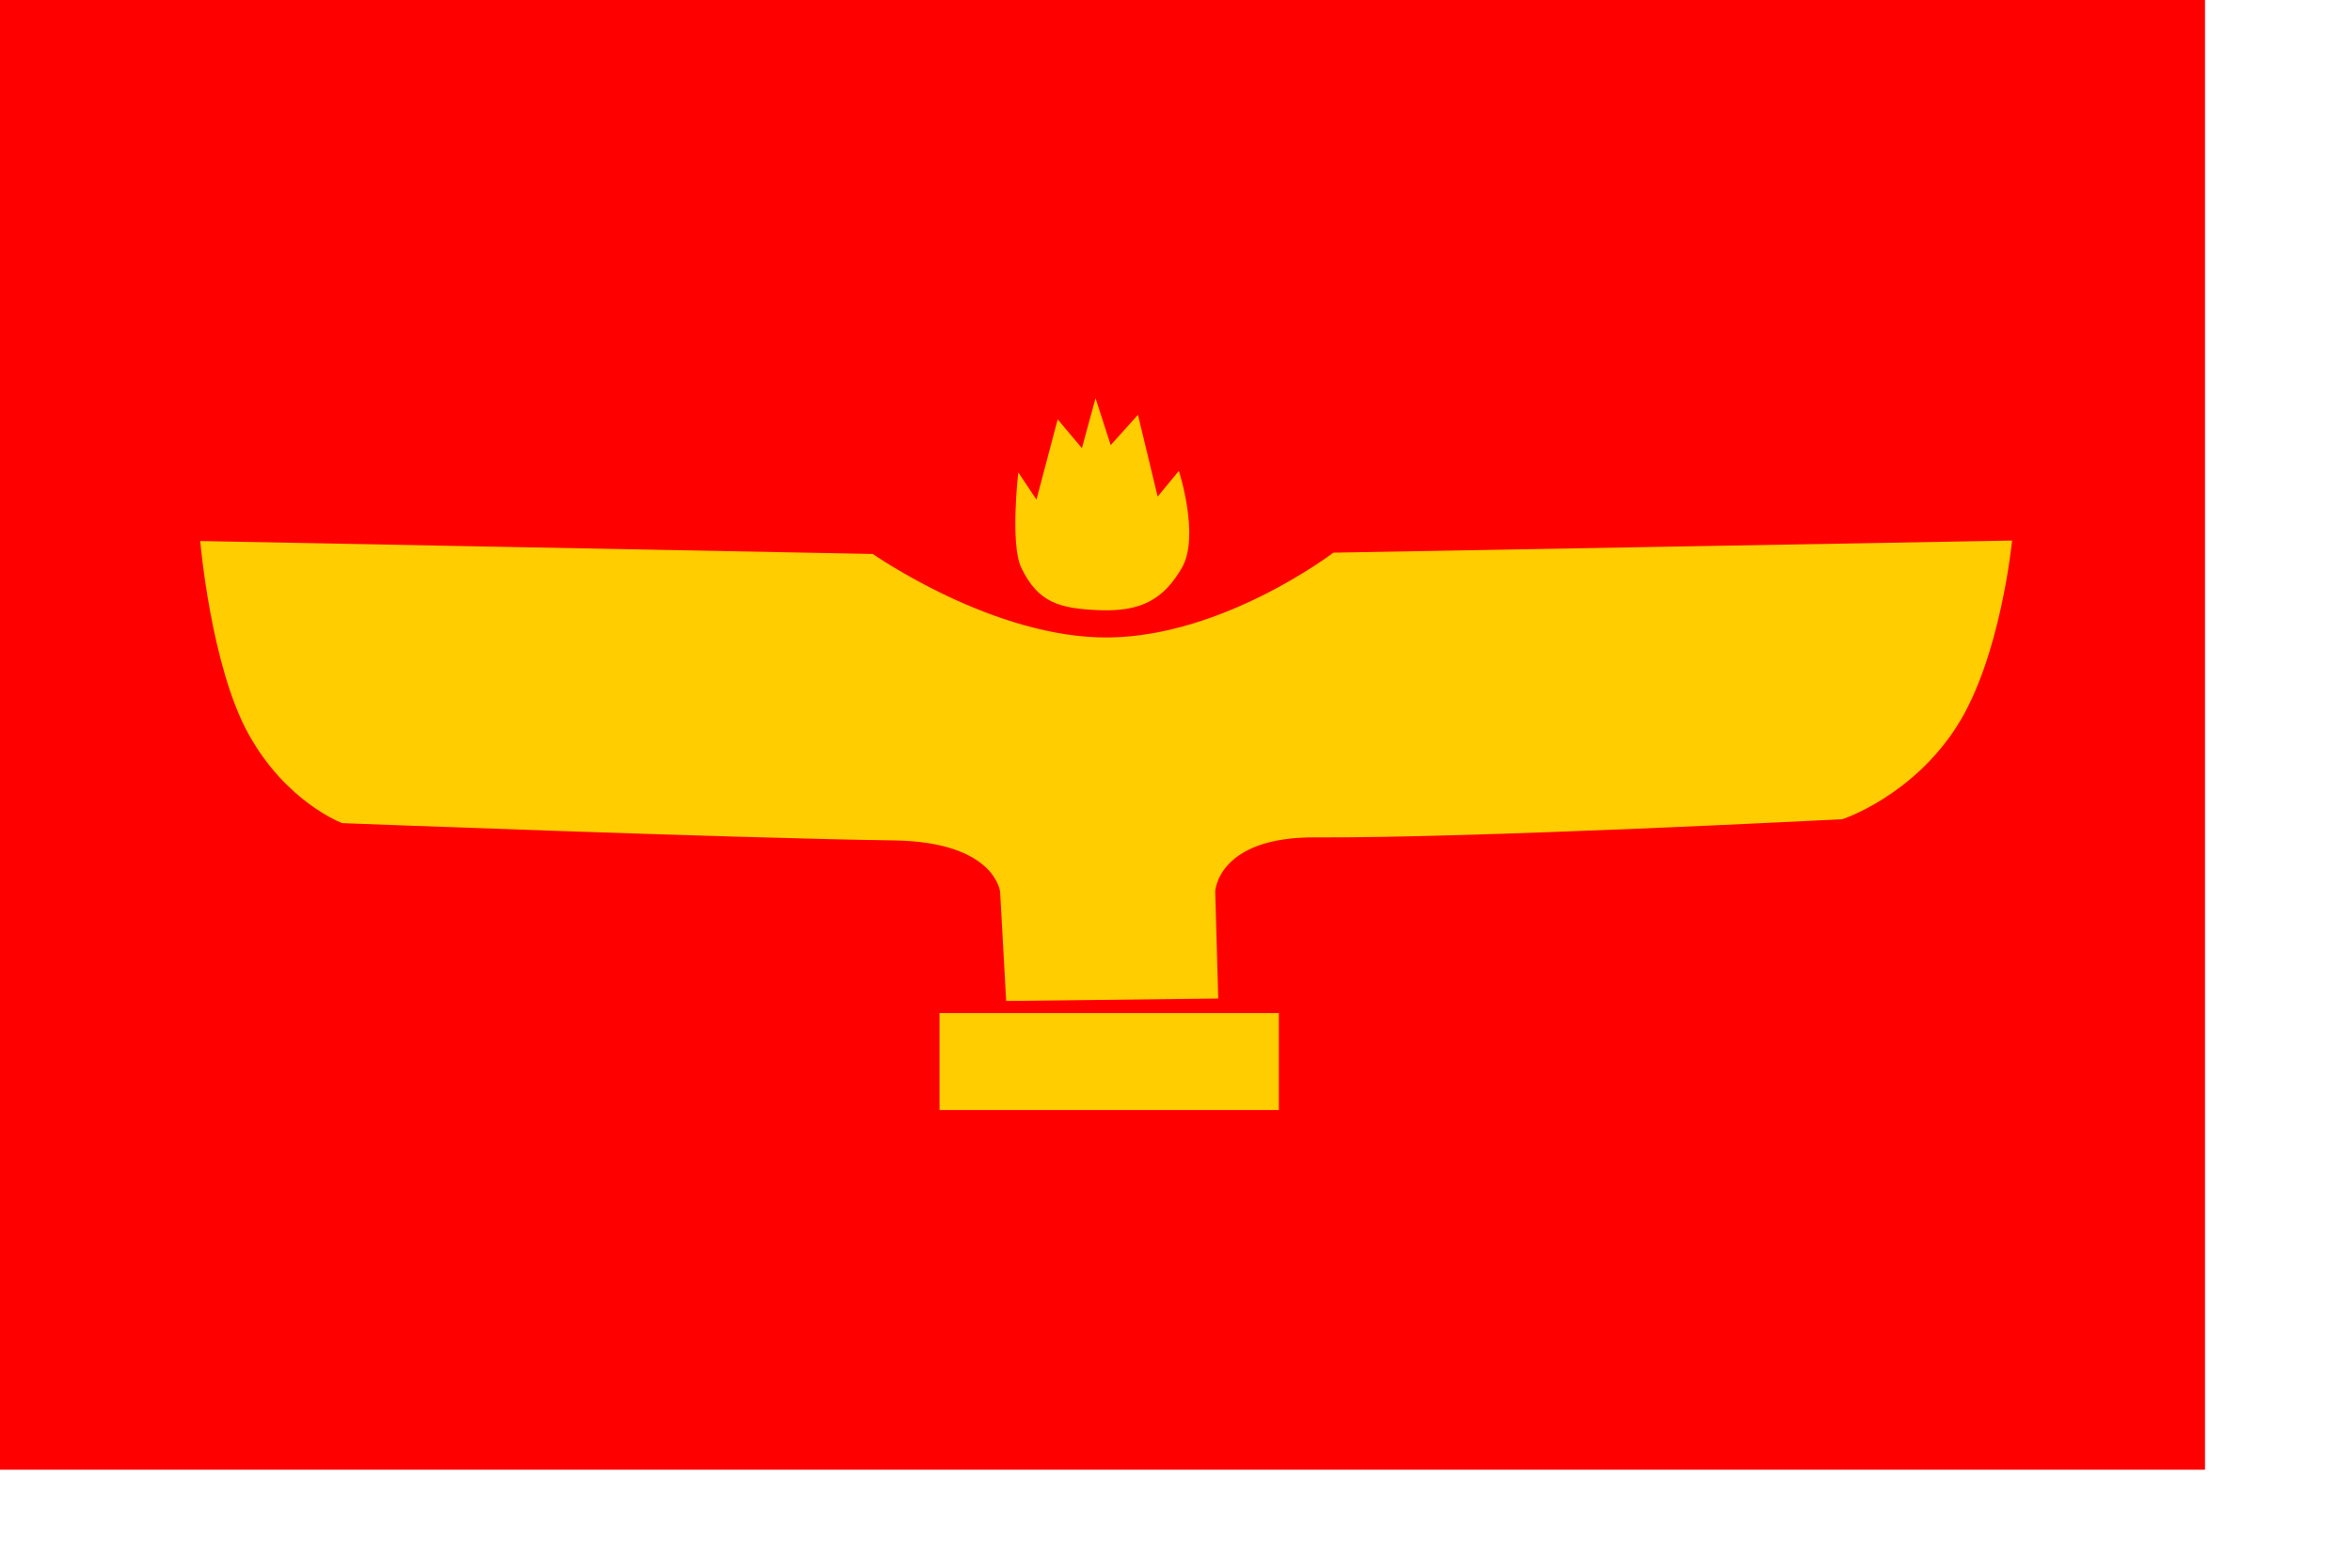
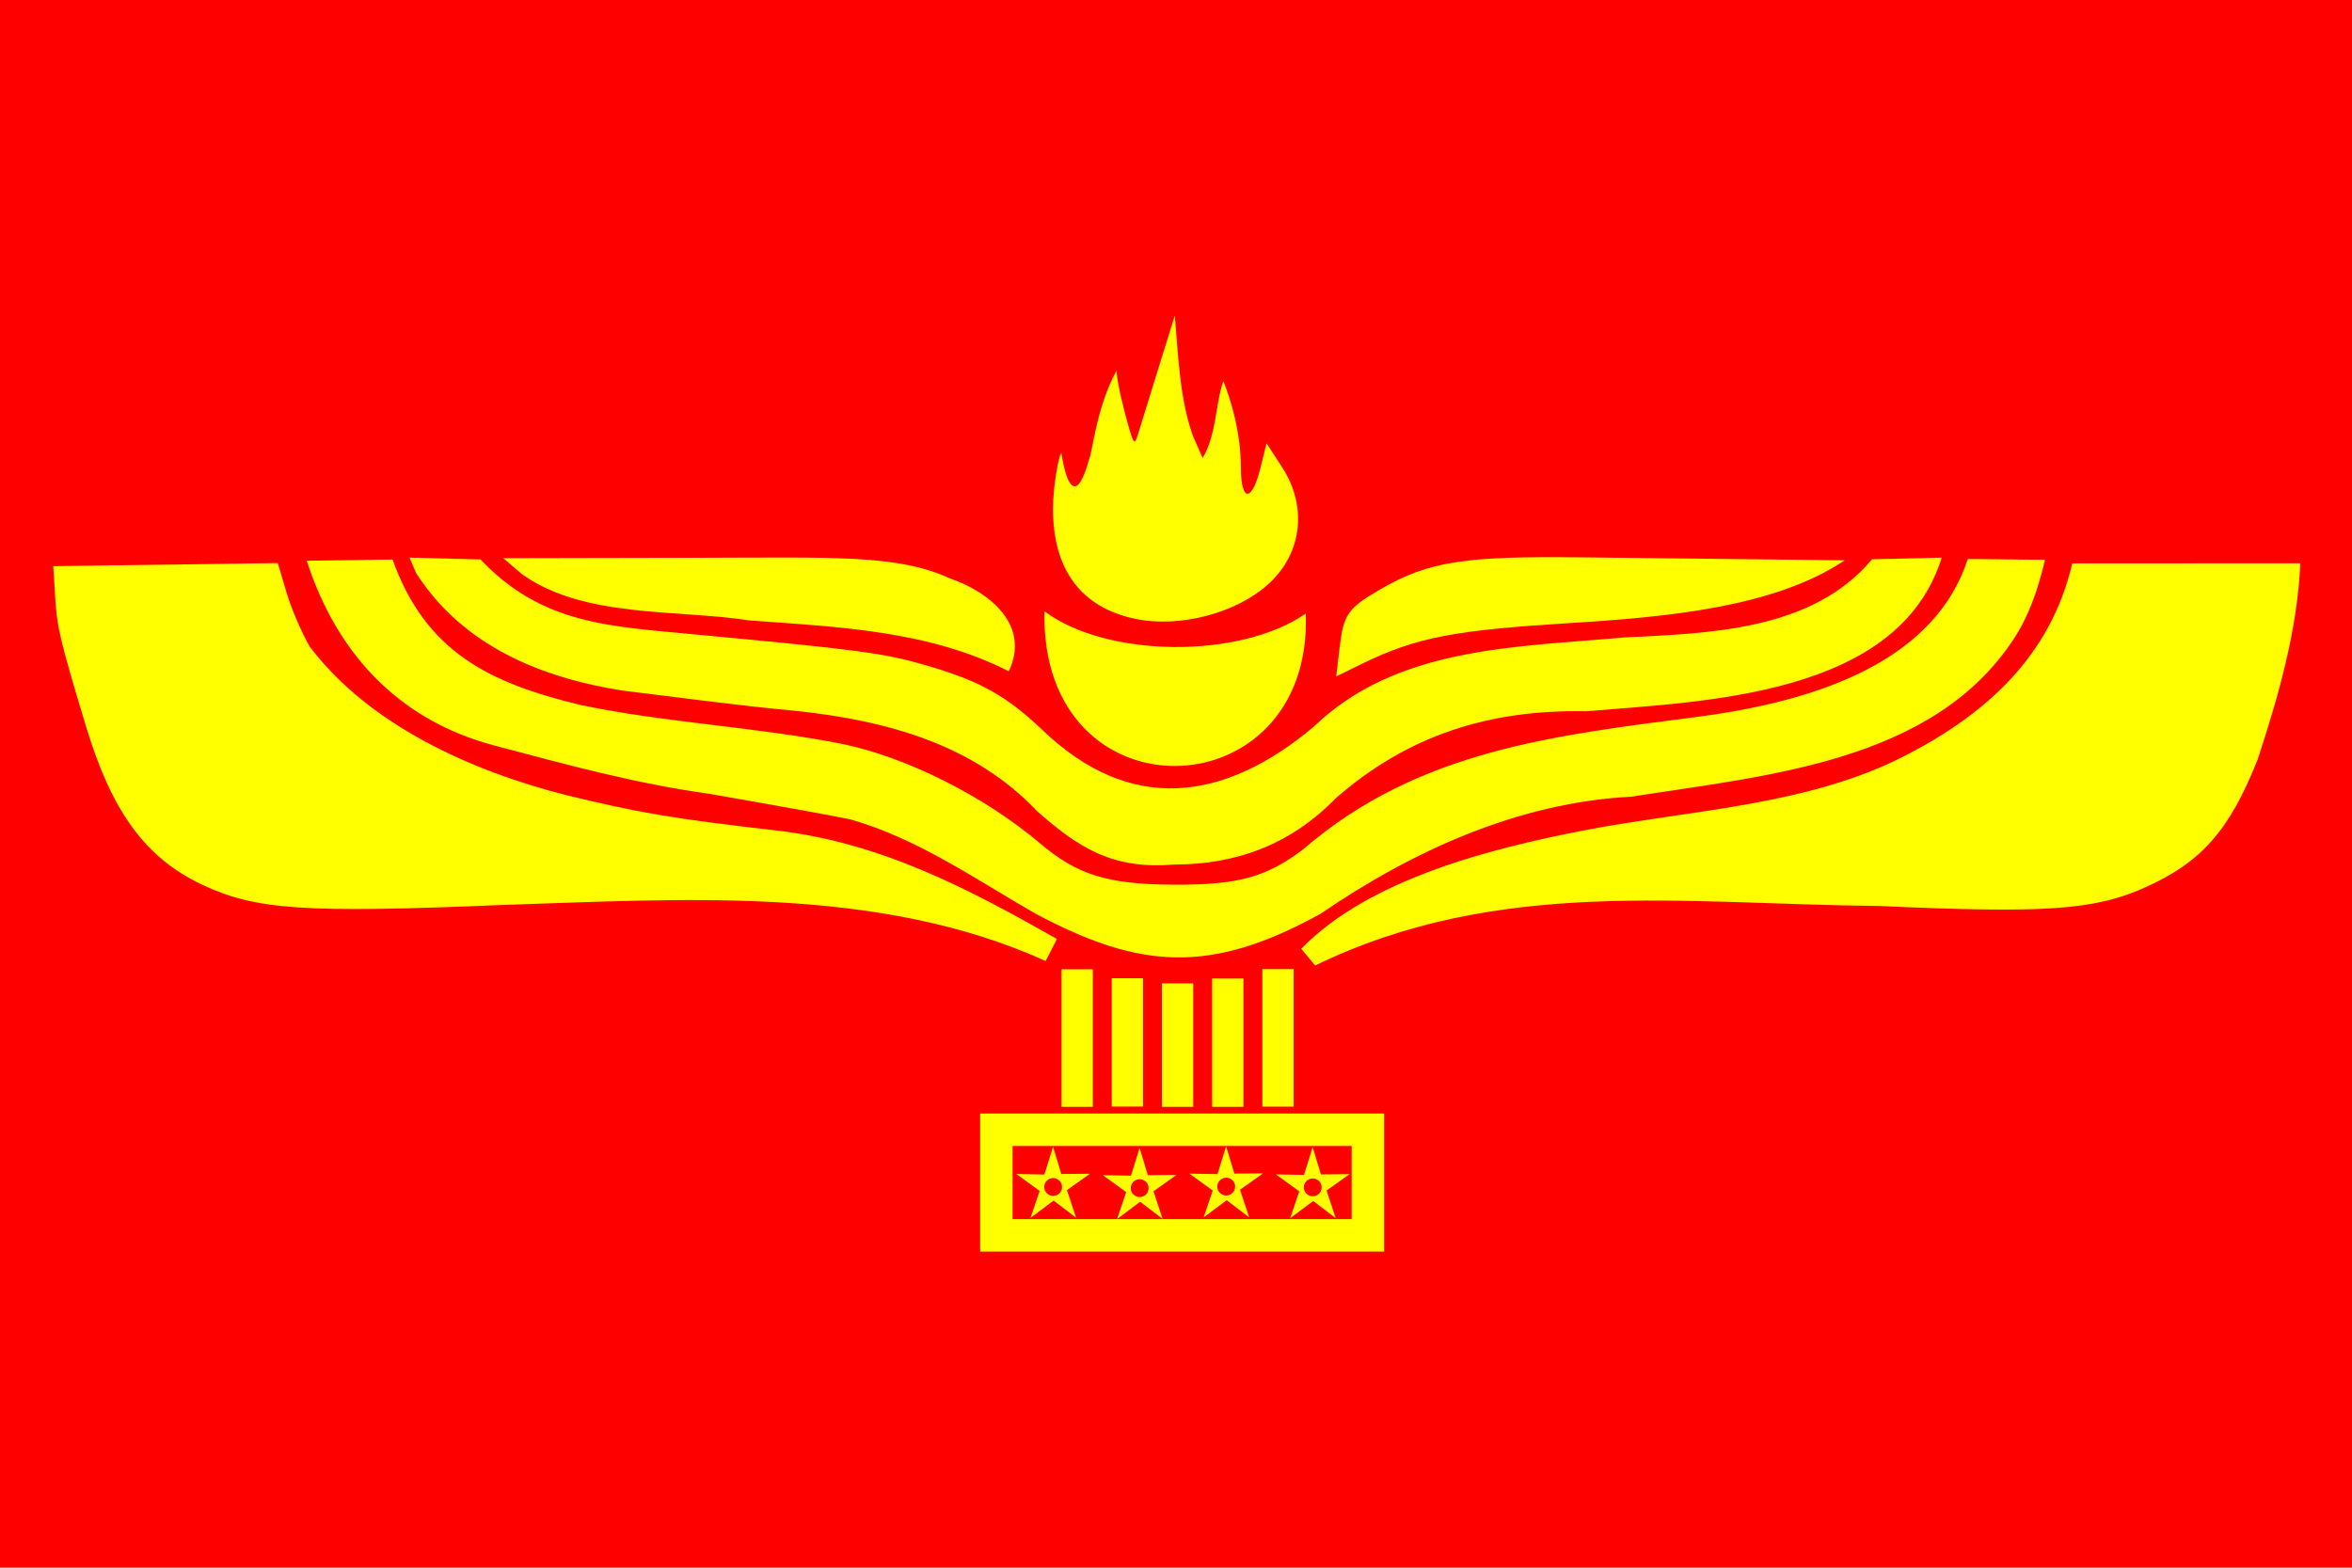
- <svg xmlns="http://www.w3.org/2000/svg" width="300pt" height="200pt" id="svg2">
-   <defs id="defs4" />
-   <g id="layer1">
-     <rect style="fill:#ff0000;fill-opacity:1;stroke:none;stroke-width:0;stroke-linecap:butt;stroke-linejoin:miter;stroke-miterlimit:4;stroke-dasharray:none;stroke-opacity:1" id="rect2083" width="375" height="250" x="0" y="2.4424907e-15" />
-     <path style="fill:#ffcd00;fill-opacity:1;fill-rule:evenodd;stroke:none;stroke-width:1px;stroke-linecap:butt;stroke-linejoin:miter;stroke-opacity:1" d="M 171.116,170.267 L 207.186,169.847 L 206.67,151.623 C 206.67,151.623 207.088,142.342 223.674,142.442 C 250.458,142.605 313.332,139.351 313.332,139.351 C 313.332,139.351 325.114,135.521 332.773,123.587 C 340.267,111.911 342.188,91.946 342.188,91.946 L 226.766,94.007 C 226.766,94.007 208.216,108.177 188.636,108.434 C 169.055,108.692 148.444,94.229 148.444,94.229 L 34.053,92.029 C 34.053,92.029 35.857,113.329 42.298,124.923 C 48.739,136.517 58.201,140.019 58.201,140.019 C 58.201,140.019 124.389,142.568 152.051,142.958 C 169.313,143.215 170.086,151.717 170.086,151.717 L 171.116,170.267 z " id="path1349" />
-     <rect style="fill:#ffcd00;fill-opacity:1;stroke:#ff0000;stroke-width:0;stroke-linecap:butt;stroke-linejoin:miter;stroke-miterlimit:4;stroke-dasharray:none;stroke-opacity:1" id="rect1351" width="57.711" height="16.489" x="159.78" y="172.328" />
-     <path style="fill:#ffcd00;fill-opacity:1;fill-rule:evenodd;stroke:none;stroke-width:1px;stroke-linecap:butt;stroke-linejoin:miter;stroke-opacity:1" d="M 187.09,103.797 C 180.069,103.539 176.542,102.471 173.693,96.583 C 171.76,92.59 173.177,80.352 173.177,80.352 L 176.269,84.989 L 179.876,71.335 L 183.998,76.23 L 186.317,67.728 L 188.893,75.714 L 193.531,70.562 L 196.88,84.474 L 200.487,80.094 C 200.487,80.094 204.102,91.232 201.002,96.583 C 197.914,101.915 194.11,104.055 187.09,103.797 z " id="path1355" />
+ <svg xmlns="http://www.w3.org/2000/svg" xmlns:xlink="http://www.w3.org/1999/xlink" version="1.0" width="900" height="600" id="svg548">
+   <defs id="defs550">
+     <linearGradient id="linearGradient756">
+       <stop style="stop-color:#ffffff;stop-opacity:0" offset="0" id="stop757" />
+       <stop style="stop-color:#000000;stop-opacity:0.416" offset="1" id="stop758" />
+     </linearGradient>
+     <linearGradient x1="24.919" y1="37.348" x2="50.89" y2="44.394" id="linearGradient644" xlink:href="#linearGradient756" spreadMethod="reflect" gradientTransform="matrix(1.414214,0,0,0.707107,99.79717,60.40355)" gradientUnits="userSpaceOnUse" />
+   </defs>
+   <rect width="900" height="600" x="2.289835e-016" y="-2.3092639e-014" style="font-size:12px;fill:red;fill-opacity:1;fill-rule:evenodd;stroke-width:1pt" id="rect561" />
+   <rect style="opacity:1;fill:none;fill-opacity:1;stroke:yellow;stroke-width:12.421;stroke-linecap:butt;stroke-linejoin:miter;stroke-miterlimit:4;stroke-dasharray:none;stroke-opacity:1" id="rect1893" width="142.178" height="40.421" x="381.255" y="432.384" />
+   <rect style="opacity:1;fill:yellow;fill-opacity:1;stroke:none;stroke-width:2.106;stroke-linecap:butt;stroke-linejoin:round;stroke-miterlimit:4;stroke-dasharray:none;stroke-opacity:1" id="rect2781" width="11.979" height="52.644" x="406.195" y="370.978" />
+   <rect style="opacity:1;fill:yellow;fill-opacity:1;stroke:none;stroke-width:2.106;stroke-linecap:butt;stroke-linejoin:round;stroke-miterlimit:4;stroke-dasharray:none;stroke-opacity:1" id="rect2783" width="11.979" height="49.117" x="425.405" y="374.395" />
+   <rect style="opacity:1;fill:yellow;fill-opacity:1;stroke:none;stroke-width:2.106;stroke-linecap:butt;stroke-linejoin:round;stroke-miterlimit:4;stroke-dasharray:none;stroke-opacity:1" id="rect2785" width="11.979" height="47.252" x="444.614" y="376.369" />
+   <rect style="opacity:1;fill:yellow;fill-opacity:1;stroke:none;stroke-width:2.106;stroke-linecap:butt;stroke-linejoin:round;stroke-miterlimit:4;stroke-dasharray:none;stroke-opacity:1" id="rect2787" width="11.979" height="49.117" x="463.823" y="374.504" />
+   <rect style="opacity:1;fill:yellow;fill-opacity:1;stroke:none;stroke-width:2.106;stroke-linecap:butt;stroke-linejoin:round;stroke-miterlimit:4;stroke-dasharray:none;stroke-opacity:1" id="rect2789" width="11.979" height="52.644" x="483.033" y="370.902" />
+   <g id="g2810" transform="matrix(0.894268,0,0,0.894268,-80.33695,31.61547)">
+     <path transform="matrix(8.837441,0,0,8.966429,39.86558,35.03525)" d="M 57.755,50.273 L 56.668,49.454 L 55.551,50.28 L 55.993,48.994 L 54.862,48.186 L 56.223,48.21 L 56.641,46.885 L 57.039,48.186 L 58.429,48.174 L 57.314,48.955 L 57.755,50.273 z " id="path2802" style="opacity:1;fill:yellow;fill-opacity:1;stroke:none;stroke-width:1.507;stroke-linecap:butt;stroke-linejoin:miter;stroke-miterlimit:4;stroke-dasharray:none;stroke-opacity:1" />
+     <path transform="matrix(0.67647,0,0,0.67647,174.0682,151.4542)" d="M 547.28 474.803 A 5.645 5.645 0 1 1  535.989,474.803 A 5.645 5.645 0 1 1  547.28 474.803 z" id="path2808" style="opacity:1;fill:red;fill-opacity:1;stroke:none;stroke-width:1.507;stroke-linecap:butt;stroke-linejoin:miter;stroke-miterlimit:4;stroke-dasharray:none;stroke-opacity:1" />
  </g>
+   <g id="g2814" transform="matrix(0.894268,0,0,0.894268,-47.22289,32.06598)">
+     <path transform="matrix(8.837441,0,0,8.966429,39.86558,35.03525)" d="M 57.755,50.273 L 56.668,49.454 L 55.551,50.28 L 55.993,48.994 L 54.862,48.186 L 56.223,48.21 L 56.641,46.885 L 57.039,48.186 L 58.429,48.174 L 57.314,48.955 L 57.755,50.273 z " id="path2816" style="opacity:1;fill:yellow;fill-opacity:1;stroke:none;stroke-width:1.507;stroke-linecap:butt;stroke-linejoin:miter;stroke-miterlimit:4;stroke-dasharray:none;stroke-opacity:1" />
+     <path transform="matrix(0.67647,0,0,0.67647,174.0682,151.4542)" d="M 547.28 474.803 A 5.645 5.645 0 1 1  535.989,474.803 A 5.645 5.645 0 1 1  547.28 474.803 z" id="path2818" style="opacity:1;fill:red;fill-opacity:1;stroke:none;stroke-width:1.507;stroke-linecap:butt;stroke-linejoin:miter;stroke-miterlimit:4;stroke-dasharray:none;stroke-opacity:1" />
+   </g>
+   <g id="g2820" transform="matrix(0.894268,0,0,0.894268,-14.10888,31.47203)">
+     <path transform="matrix(8.837441,0,0,8.966429,39.86558,35.03525)" d="M 57.755,50.273 L 56.668,49.454 L 55.551,50.28 L 55.993,48.994 L 54.862,48.186 L 56.223,48.21 L 56.641,46.885 L 57.039,48.186 L 58.429,48.174 L 57.314,48.955 L 57.755,50.273 z " id="path2822" style="opacity:1;fill:yellow;fill-opacity:1;stroke:none;stroke-width:1.507;stroke-linecap:butt;stroke-linejoin:miter;stroke-miterlimit:4;stroke-dasharray:none;stroke-opacity:1" />
+     <path transform="matrix(0.67647,0,0,0.67647,174.0682,151.4542)" d="M 547.28 474.803 A 5.645 5.645 0 1 1  535.989,474.803 A 5.645 5.645 0 1 1  547.28 474.803 z" id="path2824" style="opacity:1;fill:red;fill-opacity:1;stroke:none;stroke-width:1.507;stroke-linecap:butt;stroke-linejoin:miter;stroke-miterlimit:4;stroke-dasharray:none;stroke-opacity:1" />
+   </g>
+   <g id="g2826" transform="matrix(0.894268,0,0,0.894268,19.00515,31.769)">
+     <path transform="matrix(8.837441,0,0,8.966429,39.86558,35.03525)" d="M 57.755,50.273 L 56.668,49.454 L 55.551,50.28 L 55.993,48.994 L 54.862,48.186 L 56.223,48.21 L 56.641,46.885 L 57.039,48.186 L 58.429,48.174 L 57.314,48.955 L 57.755,50.273 z " id="path2828" style="opacity:1;fill:yellow;fill-opacity:1;stroke:none;stroke-width:1.507;stroke-linecap:butt;stroke-linejoin:miter;stroke-miterlimit:4;stroke-dasharray:none;stroke-opacity:1" />
+     <path transform="matrix(0.67647,0,0,0.67647,174.0682,151.4542)" d="M 547.28 474.803 A 5.645 5.645 0 1 1  535.989,474.803 A 5.645 5.645 0 1 1  547.28 474.803 z" id="path2830" style="opacity:1;fill:red;fill-opacity:1;stroke:none;stroke-width:1.507;stroke-linecap:butt;stroke-linejoin:miter;stroke-miterlimit:4;stroke-dasharray:none;stroke-opacity:1" />
+   </g>
+   <path style="fill:yellow" d="M 396.362,349.751 C 373.14,336.469 351.512,321.11 325.478,313.614 C 319.511,312.352 295.012,307.913 271.037,303.749 C 243.164,299.92 216.15,292.47 189.044,285.293 C 151.678,275.338 128.559,249.206 117.379,214.614 L 150.195,214.145 C 162.877,249.509 187.168,261.37 221.998,269.783 C 255.269,276.739 288.878,278.119 322.257,284.712 C 346.938,289.805 376.647,304.733 397.915,322.731 C 412.218,334.834 423.701,338.421 448.671,338.588 C 473.671,338.754 484.531,335.799 498.8,324.945 C 542.956,286.828 595.768,281.382 650.279,274.255 C 698.943,267.808 740.776,251.493 753.005,213.923 L 782.521,214.257 C 779.742,226.086 776.203,236.018 770.388,244.811 C 739.434,291.612 676.587,296.724 624.124,304.923 C 581.121,307.145 540.558,325.576 505.339,349.71 C 462.935,373.132 436.019,370.831 396.362,349.751 z " id="path2086" />
+   <path style="fill:yellow" d="M 497.935,363.118 C 523.812,336.453 570.433,324.764 605.598,317.909 C 646.812,309.873 692.703,308.502 730.575,288.39 C 760.44,272.732 784.717,250.88 792.968,215.614 L 880.221,215.595 C 879.102,241.18 871.833,266.57 863.851,290.79 C 853.09,317.818 842.431,329.936 820.914,339.606 C 801.53,348.317 782.772,349.635 719.283,346.747 C 643.968,346.034 573.088,335.56 503.239,369.528 L 497.935,363.118 z " id="path2084" />
+   <path style="fill:yellow" d="M 400.124,367.809 C 335.741,338.581 260.229,344.221 191.484,346.382 C 116.465,349.53 97.736,348.247 77.28,338.562 C 55.633,328.312 42.744,310.672 32.821,277.712 C 22.932,244.864 21.834,240.263 21.124,228.673 L 20.389,216.685 L 106.285,215.504 L 109.627,226.757 C 111.465,232.947 115.473,242.282 118.532,247.503 C 141.332,277.63 180.451,295.103 216.549,304.297 C 244.303,310.986 255.958,313.143 297.192,317.871 C 337.695,322.515 371.978,340.981 404.418,359.369 L 400.124,367.809 z " id="path2082" />
+   <path style="fill:yellow" d="M 396.94,310.545 C 372.529,284.692 338.925,275.74 304.82,272.097 C 282.596,270.075 260.494,266.995 238.344,264.324 C 206.836,259.365 177.107,247.111 159.278,219.41 L 156.705,213.416 L 183.859,214.11 C 207.533,239.153 233.498,239.684 266.678,242.889 C 328.123,248.623 338.304,249.979 353.937,254.512 C 374.892,260.589 384.698,266.006 398.805,279.298 C 432.247,311.538 468.15,307.165 502.733,278.102 C 534.484,247.506 579.839,247.714 621.528,243.971 C 653.89,242.345 693.463,241.478 716.337,214.043 L 742.993,213.416 C 726.505,266.584 651.825,268.391 606.867,272.227 C 569.749,271.463 538.654,281.505 511.254,305.391 C 494.113,323.009 473.431,330.888 449.278,330.889 C 426.413,332.771 413.483,325.16 396.94,310.545 z " id="path2080" />
+   <path style="fill:yellow" d="M 399.678,233.974 C 423.69,251.883 474.566,252.188 499.657,234.827 C 502.51,311.159 397.836,314.334 399.678,233.974 z " id="path2078" />
+   <path style="fill:yellow" d="M 512.606,247.906 C 514.123,235.102 515.652,232.886 527.946,225.682 C 546.936,214.553 561.37,212.816 605.598,213.314 L 705.859,214.444 C 679.336,232.307 638.39,236.127 601.239,238.429 C 557.055,241.167 542.206,243.727 520.995,254.13 L 511.306,258.883 L 512.606,247.906 z " id="path2076" />
+   <path style="fill:yellow" d="M 286.77,237.455 C 259.457,233.179 223.349,236.71 199.734,219.741 L 192.574,213.633 L 267.617,213.476 C 319.979,213.367 343.653,212.237 363.627,221.421 C 378.949,226.729 394.323,239.448 386.009,256.91 C 355.189,241.249 320.705,239.966 286.77,237.455 z " id="path2074" />
+   <path style="fill:yellow" d="M 434.531,236.874 C 413.705,232.537 402.881,218.054 402.934,194.593 C 402.952,186.365 404.962,175.029 406.124,173.231 C 408.138,186.833 412.199,192.57 416.709,175.857 C 417.973,173.681 419.503,155.794 427.237,141.882 C 427.331,146.078 430.193,157.401 431.554,162.196 C 433.9,170.464 434.114,170.633 435.686,165.466 C 436.598,162.469 440.087,151.19 443.44,140.401 L 449.537,120.785 C 450.895,136.183 451.279,151.919 456.389,166.659 L 460.175,175.274 C 465.509,166.615 465.048,154.522 468.106,145.85 C 470.837,152.532 474.825,165.429 474.825,178.832 C 474.825,192.342 479.091,192.343 482.388,178.834 L 484.633,169.637 L 490.627,178.886 C 500.37,193.918 498.27,211.793 485.385,223.514 C 473.122,234.668 451.374,240.382 434.531,236.874 z " id="path2050" />
</svg>
